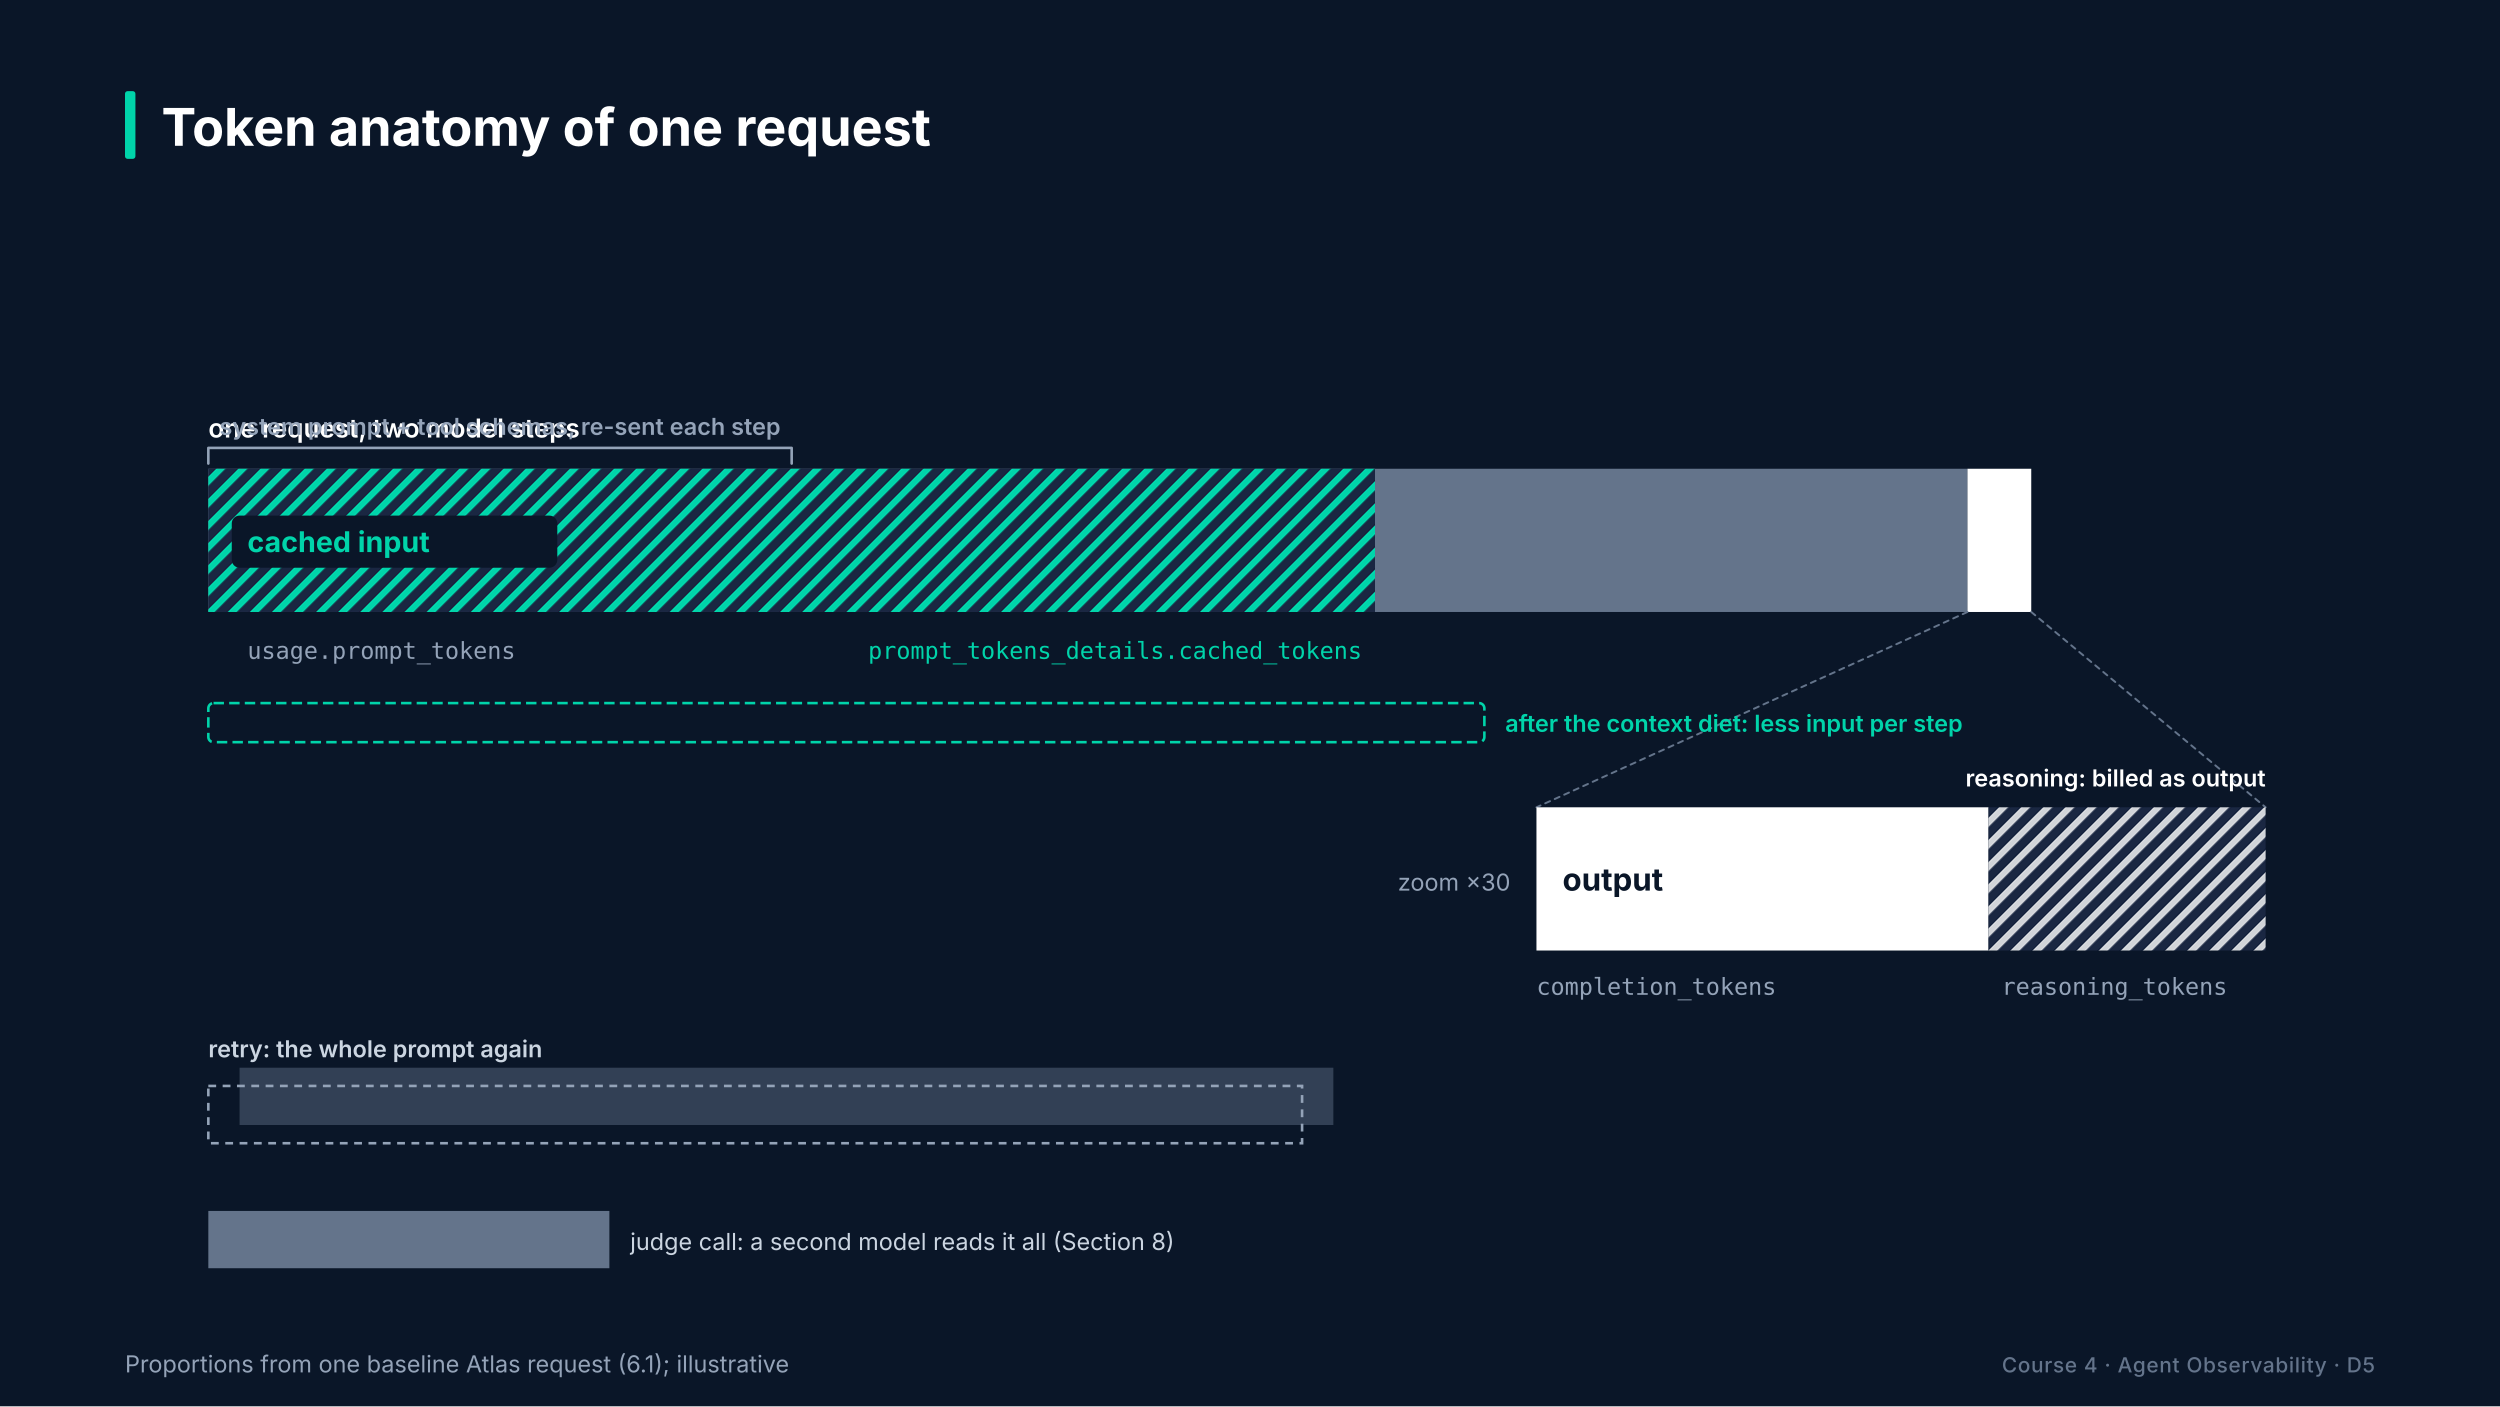
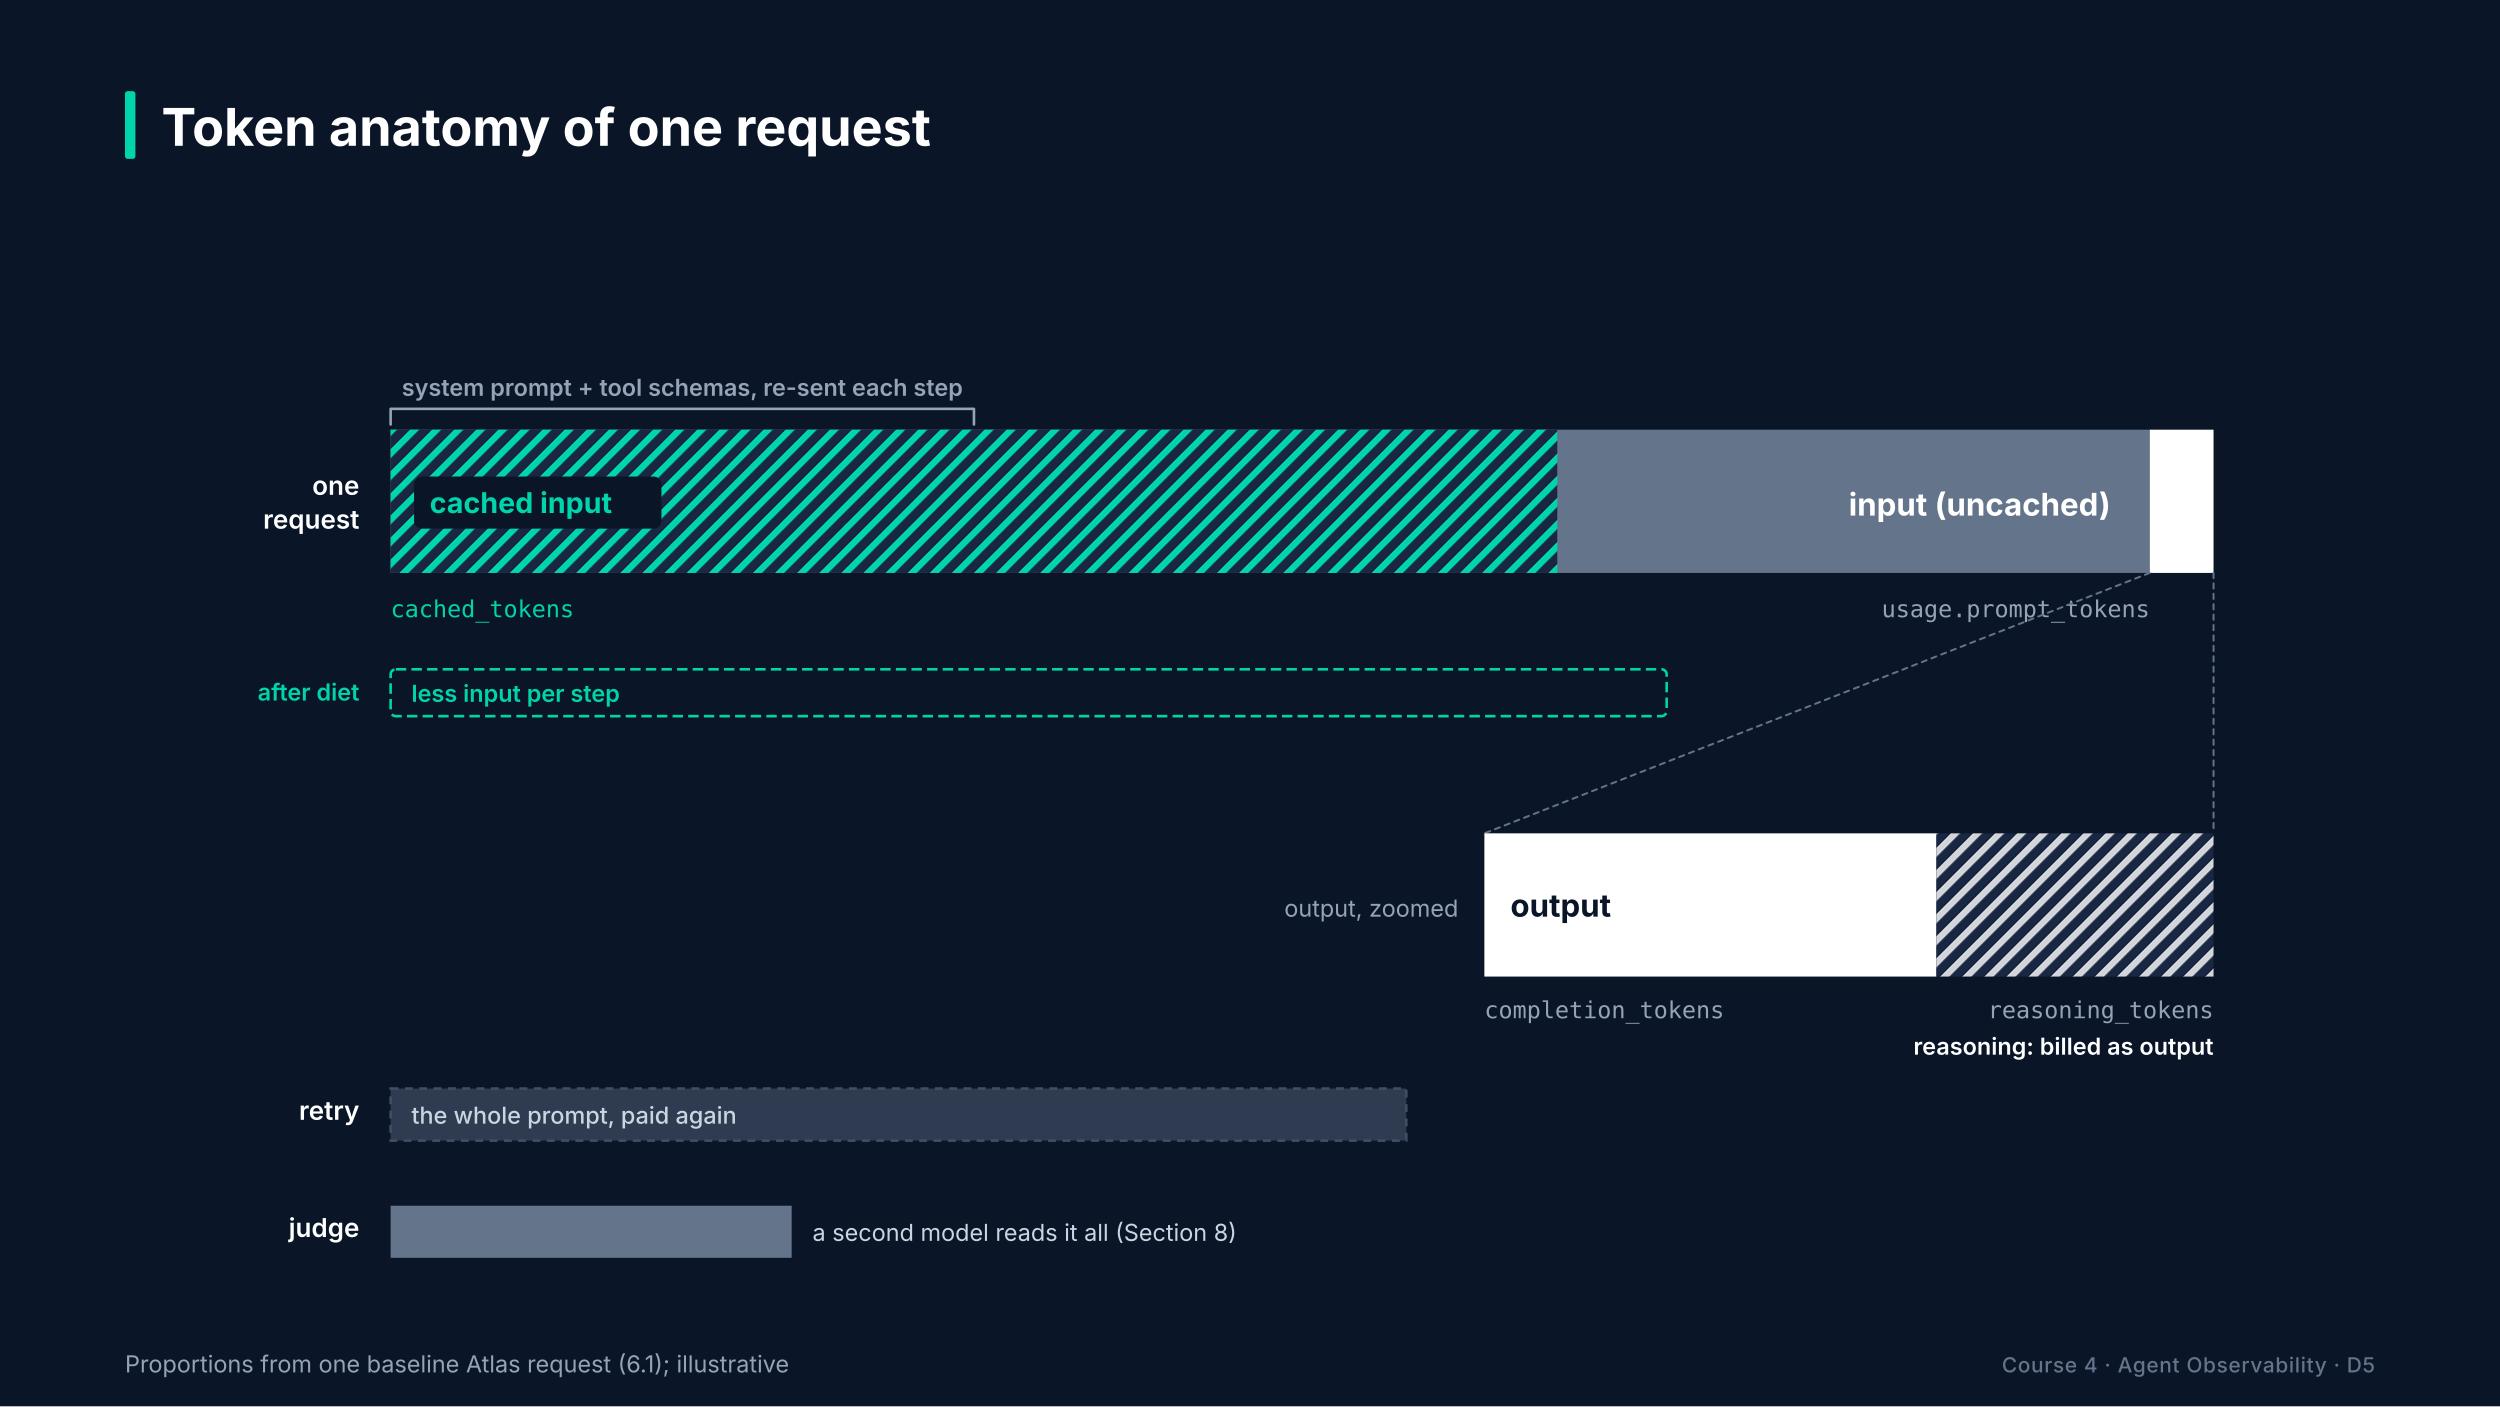
<svg xmlns="http://www.w3.org/2000/svg" viewBox="0 0 1920 1080" width="1920" height="1080" role="img" aria-labelledby="t-D5">
  <defs>
    <marker id="arr-flow" viewBox="0 0 16 16" markerWidth="16" markerHeight="16" refX="12" refY="8" orient="auto-start-reverse" markerUnits="userSpaceOnUse">
      <path d="M3 2.5 L12.5 8 L3 13.5" fill="none" stroke="#FFFFFF99" stroke-width="2.6" stroke-linecap="round" stroke-linejoin="round" />
    </marker>
    <marker id="arr-teal" viewBox="0 0 16 16" markerWidth="16" markerHeight="16" refX="12" refY="8" orient="auto-start-reverse" markerUnits="userSpaceOnUse">
      <path d="M3 2.5 L12.5 8 L3 13.5" fill="none" stroke="#00D4AA" stroke-width="2.6" stroke-linecap="round" stroke-linejoin="round" />
    </marker>
    <marker id="arr-red" viewBox="0 0 16 16" markerWidth="16" markerHeight="16" refX="12" refY="8" orient="auto-start-reverse" markerUnits="userSpaceOnUse">
      <path d="M3 2.5 L12.5 8 L3 13.5" fill="none" stroke="#FF4B4B" stroke-width="2.6" stroke-linecap="round" stroke-linejoin="round" />
    </marker>
    <marker id="arr-amber" viewBox="0 0 16 16" markerWidth="16" markerHeight="16" refX="12" refY="8" orient="auto-start-reverse" markerUnits="userSpaceOnUse">
      <path d="M3 2.5 L12.5 8 L3 13.5" fill="none" stroke="#FFB020" stroke-width="2.6" stroke-linecap="round" stroke-linejoin="round" />
    </marker>
    <marker id="arr-gray" viewBox="0 0 16 16" markerWidth="16" markerHeight="16" refX="12" refY="8" orient="auto-start-reverse" markerUnits="userSpaceOnUse">
      <path d="M3 2.5 L12.5 8 L3 13.5" fill="none" stroke="#64748B" stroke-width="2.6" stroke-linecap="round" stroke-linejoin="round" />
    </marker>
    <marker id="arr-white" viewBox="0 0 16 16" markerWidth="16" markerHeight="16" refX="12" refY="8" orient="auto-start-reverse" markerUnits="userSpaceOnUse">
      <path d="M3 2.5 L12.5 8 L3 13.5" fill="none" stroke="#FFFFFF" stroke-width="2.6" stroke-linecap="round" stroke-linejoin="round" />
    </marker>
  </defs>
  <rect width="1920" height="1080" fill="#0A1628" />
  <g id="diagram-title">
    <rect x="96" y="70" width="8" height="52" rx="2" fill="#00D4AA" />
    <text x="124" y="112" font-family="Inter, 'Inter var', 'Helvetica Neue', Arial, sans-serif" font-size="40" font-weight="700" fill="#FFFFFF">Token anatomy of one request</text>
    <text x="1824" y="1054" font-family="Inter, 'Inter var', 'Helvetica Neue', Arial, sans-serif" font-size="16" font-weight="500" fill="#64748B" text-anchor="end" letter-spacing="0.5">Course 4 · Agent Observability · D5</text>
  </g>
  <g id="diagram-footnote">
    <text x="96" y="1054" font-family="Inter, 'Inter var', 'Helvetica Neue', Arial, sans-serif" font-size="18" font-weight="400" fill="#94A3B8">Proportions from one baseline Atlas request (6.1); illustrative</text>
  </g>
  <g id="build-1">
    <defs>
      <pattern id="hatch-teal" width="12" height="12" patternUnits="userSpaceOnUse" patternTransform="rotate(45)">
        <rect width="12" height="12" fill="#1A2742" />
        <rect width="5" height="12" fill="#00D4AA" />
      </pattern>
      <pattern id="hatch-white" width="12" height="12" patternUnits="userSpaceOnUse" patternTransform="rotate(45)">
        <rect width="12" height="12" fill="#1A2742" />
        <rect width="5" height="12" fill="#FFFFFF" fill-opacity="0.8" />
      </pattern>
    </defs>
-     <text x="160" y="336" font-family="Inter, 'Inter var', 'Helvetica Neue', Arial, sans-serif" font-size="20" font-weight="600" fill="#FFFFFF" text-anchor="start">one request, two model steps</text>
-     <rect x="160" y="360" width="1351.0" height="110" fill="#64748B" />
-     <rect x="1511.0" y="360" width="49.0" height="110" fill="#FFFFFF" />
-     <text x="190" y="426" font-family="Inter, 'Inter var', 'Helvetica Neue', Arial, sans-serif" font-size="24" font-weight="700" fill="#FFFFFF" text-anchor="start">input (uncached)</text>
-     <text x="190" y="506" font-family="'JetBrains Mono', 'Fira Code', Menlo, Consolas, monospace" font-size="18" font-weight="400" fill="#94A3B8" text-anchor="start">usage.prompt_tokens</text>
-     <path d="M160 356 V344 H608.0 V356" fill="none" stroke="#94A3B8" stroke-width="2" stroke-linecap="round" stroke-linejoin="round" />
-     <text x="384.0" y="334" font-family="Inter, 'Inter var', 'Helvetica Neue', Arial, sans-serif" font-size="18" font-weight="600" fill="#94A3B8" text-anchor="middle">system prompt + tool schemas, re-sent each step</text>
-     <path d="M1511.0 470 L1180 620" fill="none" stroke="#64748B" stroke-width="1.5" stroke-linecap="round" stroke-linejoin="round" stroke-dasharray="4 4" />
-     <path d="M1560 470 L1740 620" fill="none" stroke="#64748B" stroke-width="1.5" stroke-linecap="round" stroke-linejoin="round" stroke-dasharray="4 4" />
-     <rect x="1180" y="620" width="347.2" height="110" fill="#FFFFFF" />
-     <rect x="1527.2" y="620" width="212.8" height="110" fill="url(#hatch-white)" />
-     <text x="1200" y="684" font-family="Inter, 'Inter var', 'Helvetica Neue', Arial, sans-serif" font-size="24" font-weight="700" fill="#0A1628" text-anchor="start">output</text>
-     <text x="1180" y="764" font-family="'JetBrains Mono', 'Fira Code', Menlo, Consolas, monospace" font-size="18" font-weight="400" fill="#94A3B8" text-anchor="start">completion_tokens</text>
-     <text x="1537.2" y="764" font-family="'JetBrains Mono', 'Fira Code', Menlo, Consolas, monospace" font-size="18" font-weight="400" fill="#94A3B8" text-anchor="start">reasoning_tokens</text>
-     <text x="1740" y="604" font-family="Inter, 'Inter var', 'Helvetica Neue', Arial, sans-serif" font-size="18" font-weight="600" fill="#FFFFFF" text-anchor="end">reasoning: billed as output</text>
-     <text x="1160" y="684" font-family="Inter, 'Inter var', 'Helvetica Neue', Arial, sans-serif" font-size="18" font-weight="400" fill="#94A3B8" text-anchor="end">zoom ×30</text>
-     <rect x="184" y="820" width="840.0" height="44" fill="#64748B" opacity="0.45" />
-     <rect x="160" y="834" width="840.0" height="44" fill="none" stroke="#94A3B8" stroke-width="2" stroke-dasharray="6 5" />
-     <text x="160" y="812" font-family="Inter, 'Inter var', 'Helvetica Neue', Arial, sans-serif" font-size="18" font-weight="600" fill="#CBD5E1" text-anchor="start">retry: the whole prompt again</text>
-     <rect x="160" y="930" width="308.0" height="44" fill="#64748B" />
-     <text x="484.0" y="960" font-family="Inter, 'Inter var', 'Helvetica Neue', Arial, sans-serif" font-size="18" font-weight="400" fill="#CBD5E1" text-anchor="start">judge call: a second model reads it all (Section 8)</text>
+     <text x="276" y="380" font-family="Inter, 'Inter var', 'Helvetica Neue', Arial, sans-serif" font-size="20" font-weight="600" fill="#FFFFFF" text-anchor="end">one</text>
+     <text x="276" y="406" font-family="Inter, 'Inter var', 'Helvetica Neue', Arial, sans-serif" font-size="20" font-weight="600" fill="#FFFFFF" text-anchor="end">request</text>
+     <rect x="300" y="330" width="1351.0" height="110" fill="#64748B" />
+     <rect x="1651.0" y="330" width="49.0" height="110" fill="#FFFFFF" />
+     <text x="1621.0" y="396" font-family="Inter, 'Inter var', 'Helvetica Neue', Arial, sans-serif" font-size="24" font-weight="700" fill="#FFFFFF" text-anchor="end">input (uncached)</text>
+     <text x="1651.0" y="474" font-family="'JetBrains Mono', 'Fira Code', Menlo, Consolas, monospace" font-size="18" font-weight="400" fill="#94A3B8" text-anchor="end">usage.prompt_tokens</text>
+     <path d="M300 326 V314 H748.0 V326" fill="none" stroke="#94A3B8" stroke-width="2" stroke-linecap="round" stroke-linejoin="round" />
+     <text x="524.0" y="304" font-family="Inter, 'Inter var', 'Helvetica Neue', Arial, sans-serif" font-size="18" font-weight="600" fill="#94A3B8" text-anchor="middle">system prompt + tool schemas, re-sent each step</text>
+     <path d="M1651.0 440 L1140 640" fill="none" stroke="#64748B" stroke-width="1.5" stroke-linecap="round" stroke-linejoin="round" stroke-dasharray="4 4" />
+     <path d="M1700 440 L1700 640" fill="none" stroke="#64748B" stroke-width="1.5" stroke-linecap="round" stroke-linejoin="round" stroke-dasharray="4 4" />
+     <rect x="1140" y="640" width="347.2" height="110" fill="#FFFFFF" />
+     <rect x="1487.2" y="640" width="212.8" height="110" fill="url(#hatch-white)" />
+     <text x="1160" y="704" font-family="Inter, 'Inter var', 'Helvetica Neue', Arial, sans-serif" font-size="24" font-weight="700" fill="#0A1628" text-anchor="start">output</text>
+     <text x="1140" y="782" font-family="'JetBrains Mono', 'Fira Code', Menlo, Consolas, monospace" font-size="18" font-weight="400" fill="#94A3B8" text-anchor="start">completion_tokens</text>
+     <text x="1700" y="782" font-family="'JetBrains Mono', 'Fira Code', Menlo, Consolas, monospace" font-size="18" font-weight="400" fill="#94A3B8" text-anchor="end">reasoning_tokens</text>
+     <text x="1700" y="810" font-family="Inter, 'Inter var', 'Helvetica Neue', Arial, sans-serif" font-size="18" font-weight="600" fill="#FFFFFF" text-anchor="end">reasoning: billed as output</text>
+     <text x="1120" y="704" font-family="Inter, 'Inter var', 'Helvetica Neue', Arial, sans-serif" font-size="18" font-weight="400" fill="#94A3B8" text-anchor="end">output, zoomed</text>
+     <text x="276" y="860" font-family="Inter, 'Inter var', 'Helvetica Neue', Arial, sans-serif" font-size="20" font-weight="600" fill="#FFFFFF" text-anchor="end">retry</text>
+     <rect x="300" y="836" width="780" height="40" fill="#64748B" opacity="0.4" stroke="#94A3B8" stroke-width="2" stroke-dasharray="6 5" />
+     <text x="316" y="863" font-family="Inter, 'Inter var', 'Helvetica Neue', Arial, sans-serif" font-size="18" font-weight="500" fill="#CBD5E1" text-anchor="start">the whole prompt, paid again</text>
+     <text x="276" y="950" font-family="Inter, 'Inter var', 'Helvetica Neue', Arial, sans-serif" font-size="20" font-weight="600" fill="#FFFFFF" text-anchor="end">judge</text>
+     <rect x="300" y="926" width="308.0" height="40" fill="#64748B" />
+     <text x="624.0" y="953" font-family="Inter, 'Inter var', 'Helvetica Neue', Arial, sans-serif" font-size="18" font-weight="400" fill="#CBD5E1" text-anchor="start">a second model reads it all (Section 8)</text>
  </g>
  <g id="build-2">
-     <rect x="160" y="360" width="896.0" height="110" fill="url(#hatch-teal)" />
-     <rect x="178" y="396" width="250" height="40" rx="6" fill="#0A1628" />
-     <text x="190" y="424" font-family="Inter, 'Inter var', 'Helvetica Neue', Arial, sans-serif" font-size="22" font-weight="700" fill="#00D4AA" text-anchor="start">cached input</text>
-     <text x="1046.0" y="506" font-family="'JetBrains Mono', 'Fira Code', Menlo, Consolas, monospace" font-size="18" font-weight="400" fill="#00D4AA" text-anchor="end">prompt_tokens_details.cached_tokens</text>
+     <rect x="300" y="330" width="896.0" height="110" fill="url(#hatch-teal)" />
+     <rect x="318" y="366" width="190" height="40" rx="6" fill="#0A1628" />
+     <text x="330" y="394" font-family="Inter, 'Inter var', 'Helvetica Neue', Arial, sans-serif" font-size="22" font-weight="700" fill="#00D4AA" text-anchor="start">cached input</text>
+     <text x="300" y="474" font-family="'JetBrains Mono', 'Fira Code', Menlo, Consolas, monospace" font-size="18" font-weight="400" fill="#00D4AA" text-anchor="start">cached_tokens</text>
  </g>
  <g id="build-3">
-     <rect x="160" y="540" width="980.0" height="30" rx="4" fill="none" stroke="#00D4AA" stroke-width="2" stroke-dasharray="8 4" />
-     <text x="1156.0" y="562" font-family="Inter, 'Inter var', 'Helvetica Neue', Arial, sans-serif" font-size="18" font-weight="600" fill="#00D4AA" text-anchor="start">after the context diet: less input per step</text>
+     <text x="276" y="538" font-family="Inter, 'Inter var', 'Helvetica Neue', Arial, sans-serif" font-size="18" font-weight="600" fill="#00D4AA" text-anchor="end">after diet</text>
+     <rect x="300" y="514" width="980.0" height="36" rx="4" fill="none" stroke="#00D4AA" stroke-width="2" stroke-dasharray="8 4" />
+     <text x="316" y="539" font-family="Inter, 'Inter var', 'Helvetica Neue', Arial, sans-serif" font-size="18" font-weight="600" fill="#00D4AA" text-anchor="start">less input per step</text>
  </g>
</svg>
